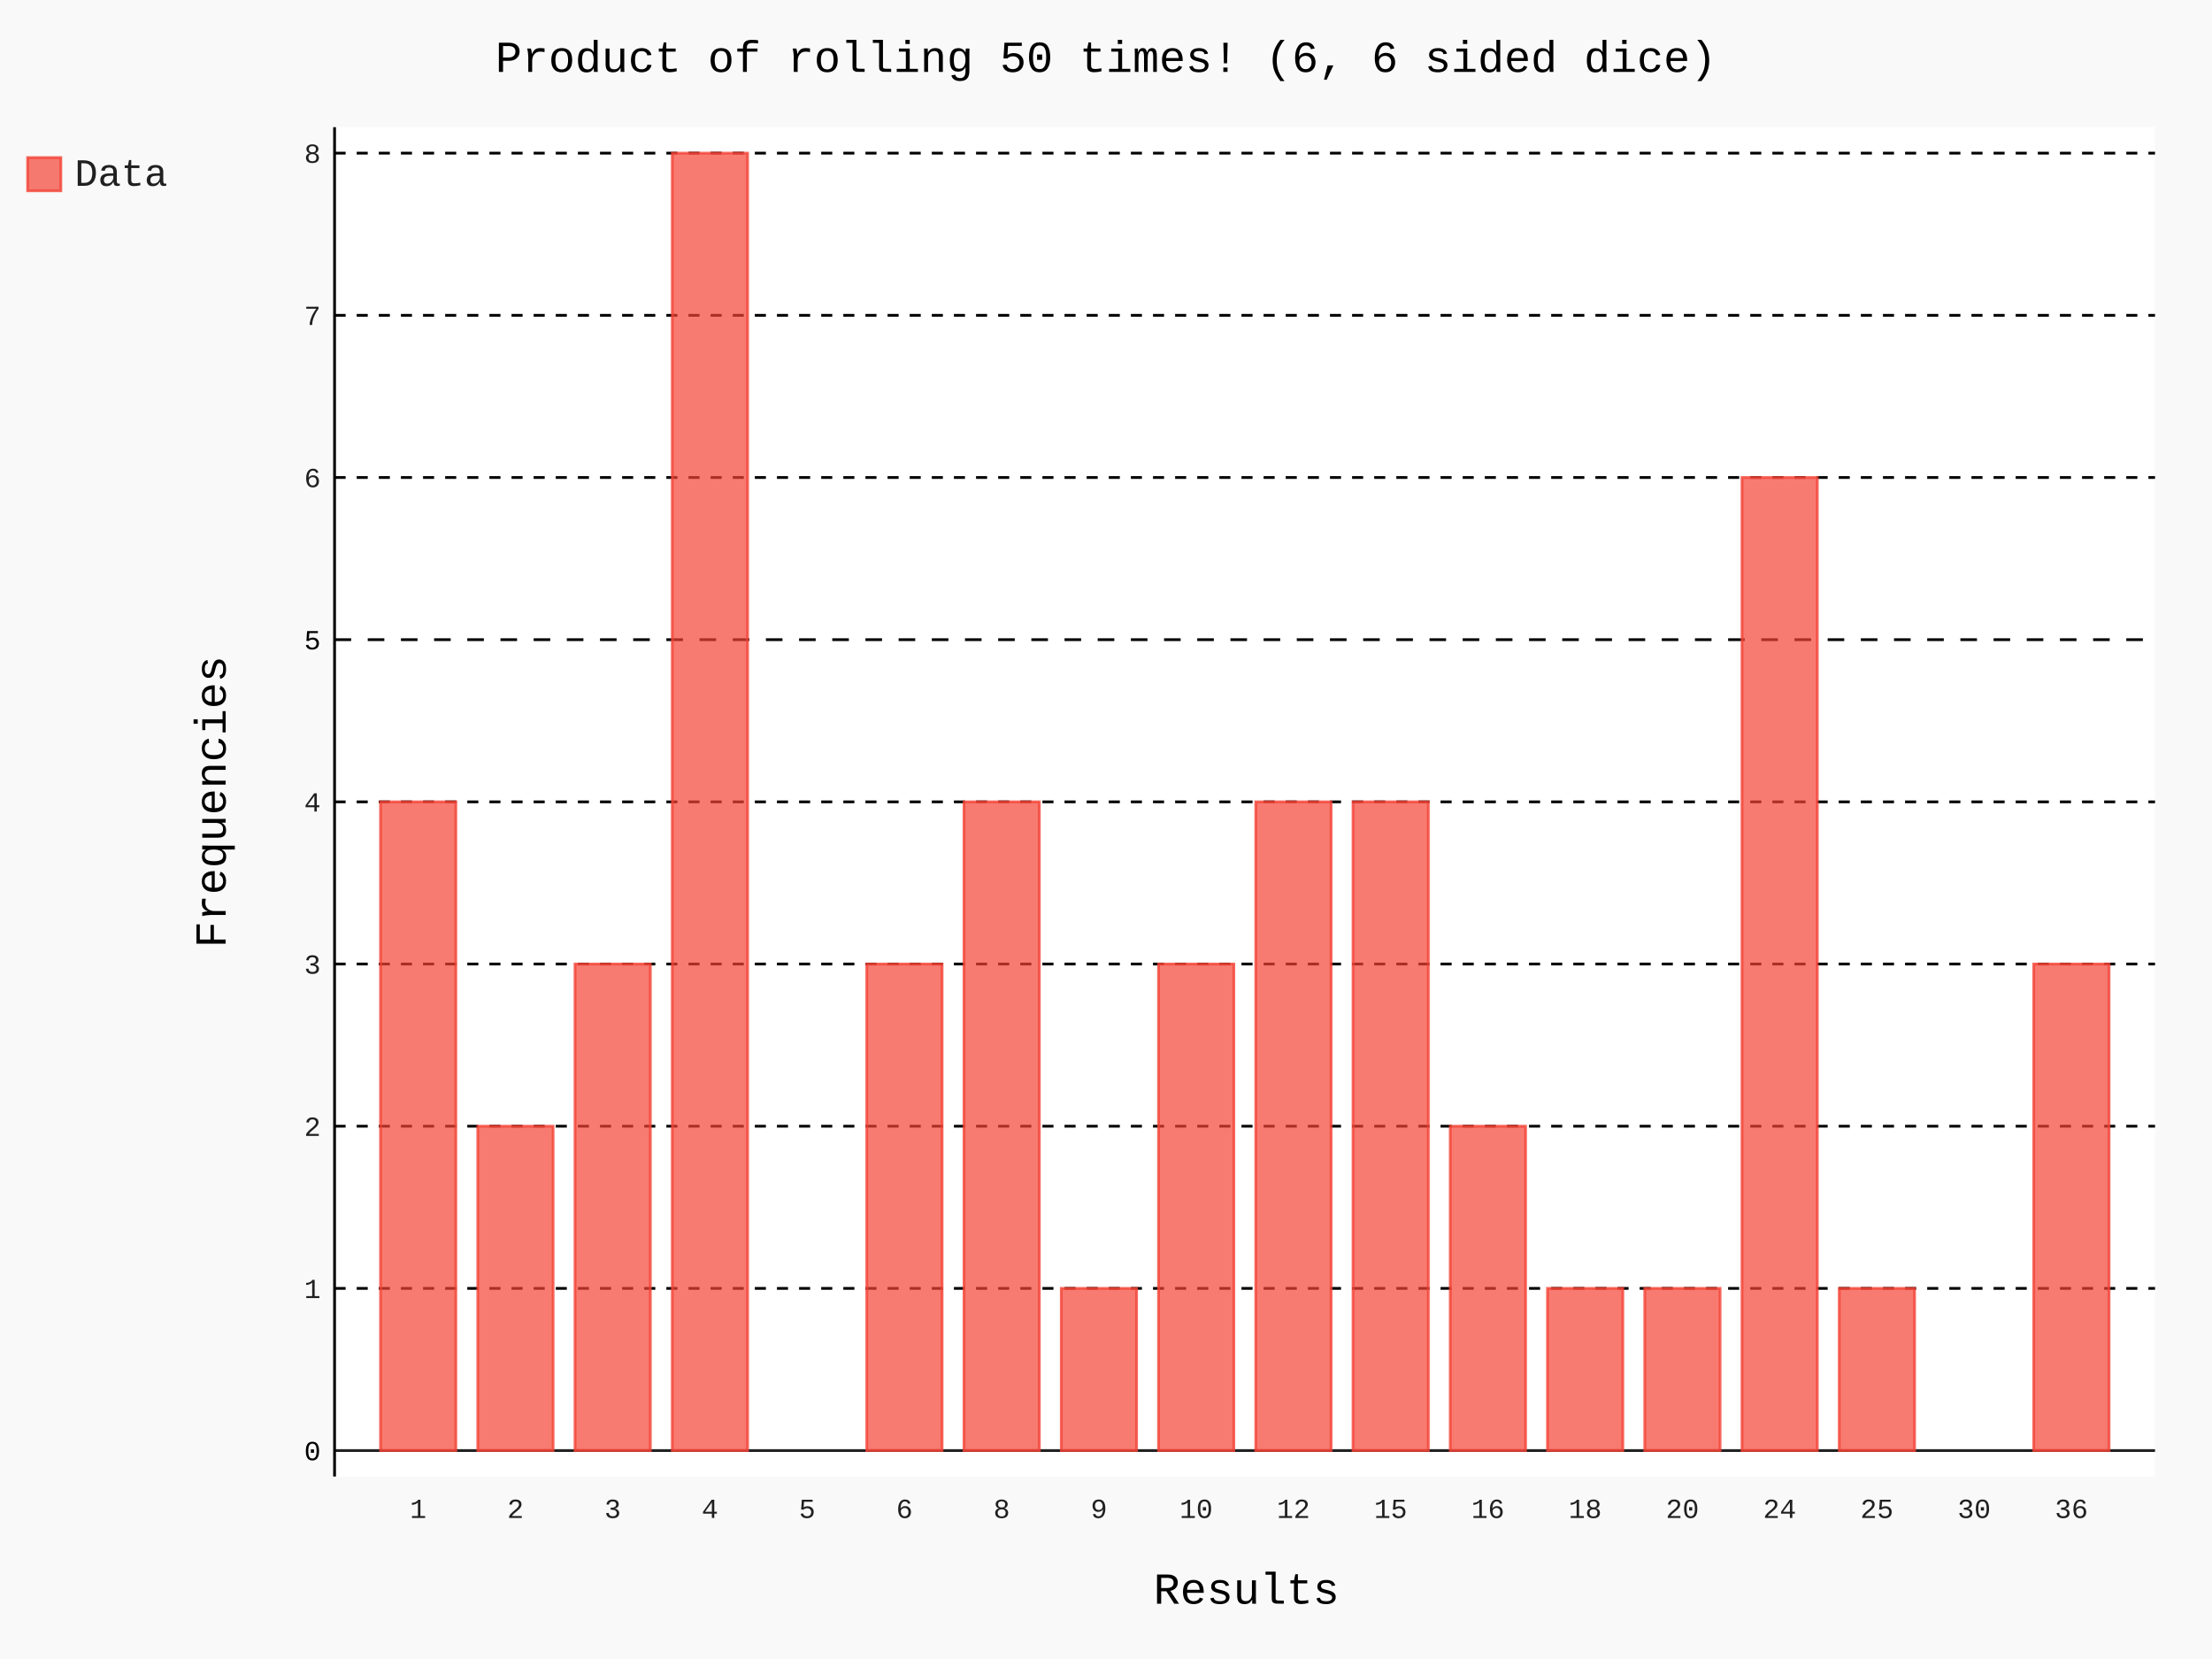
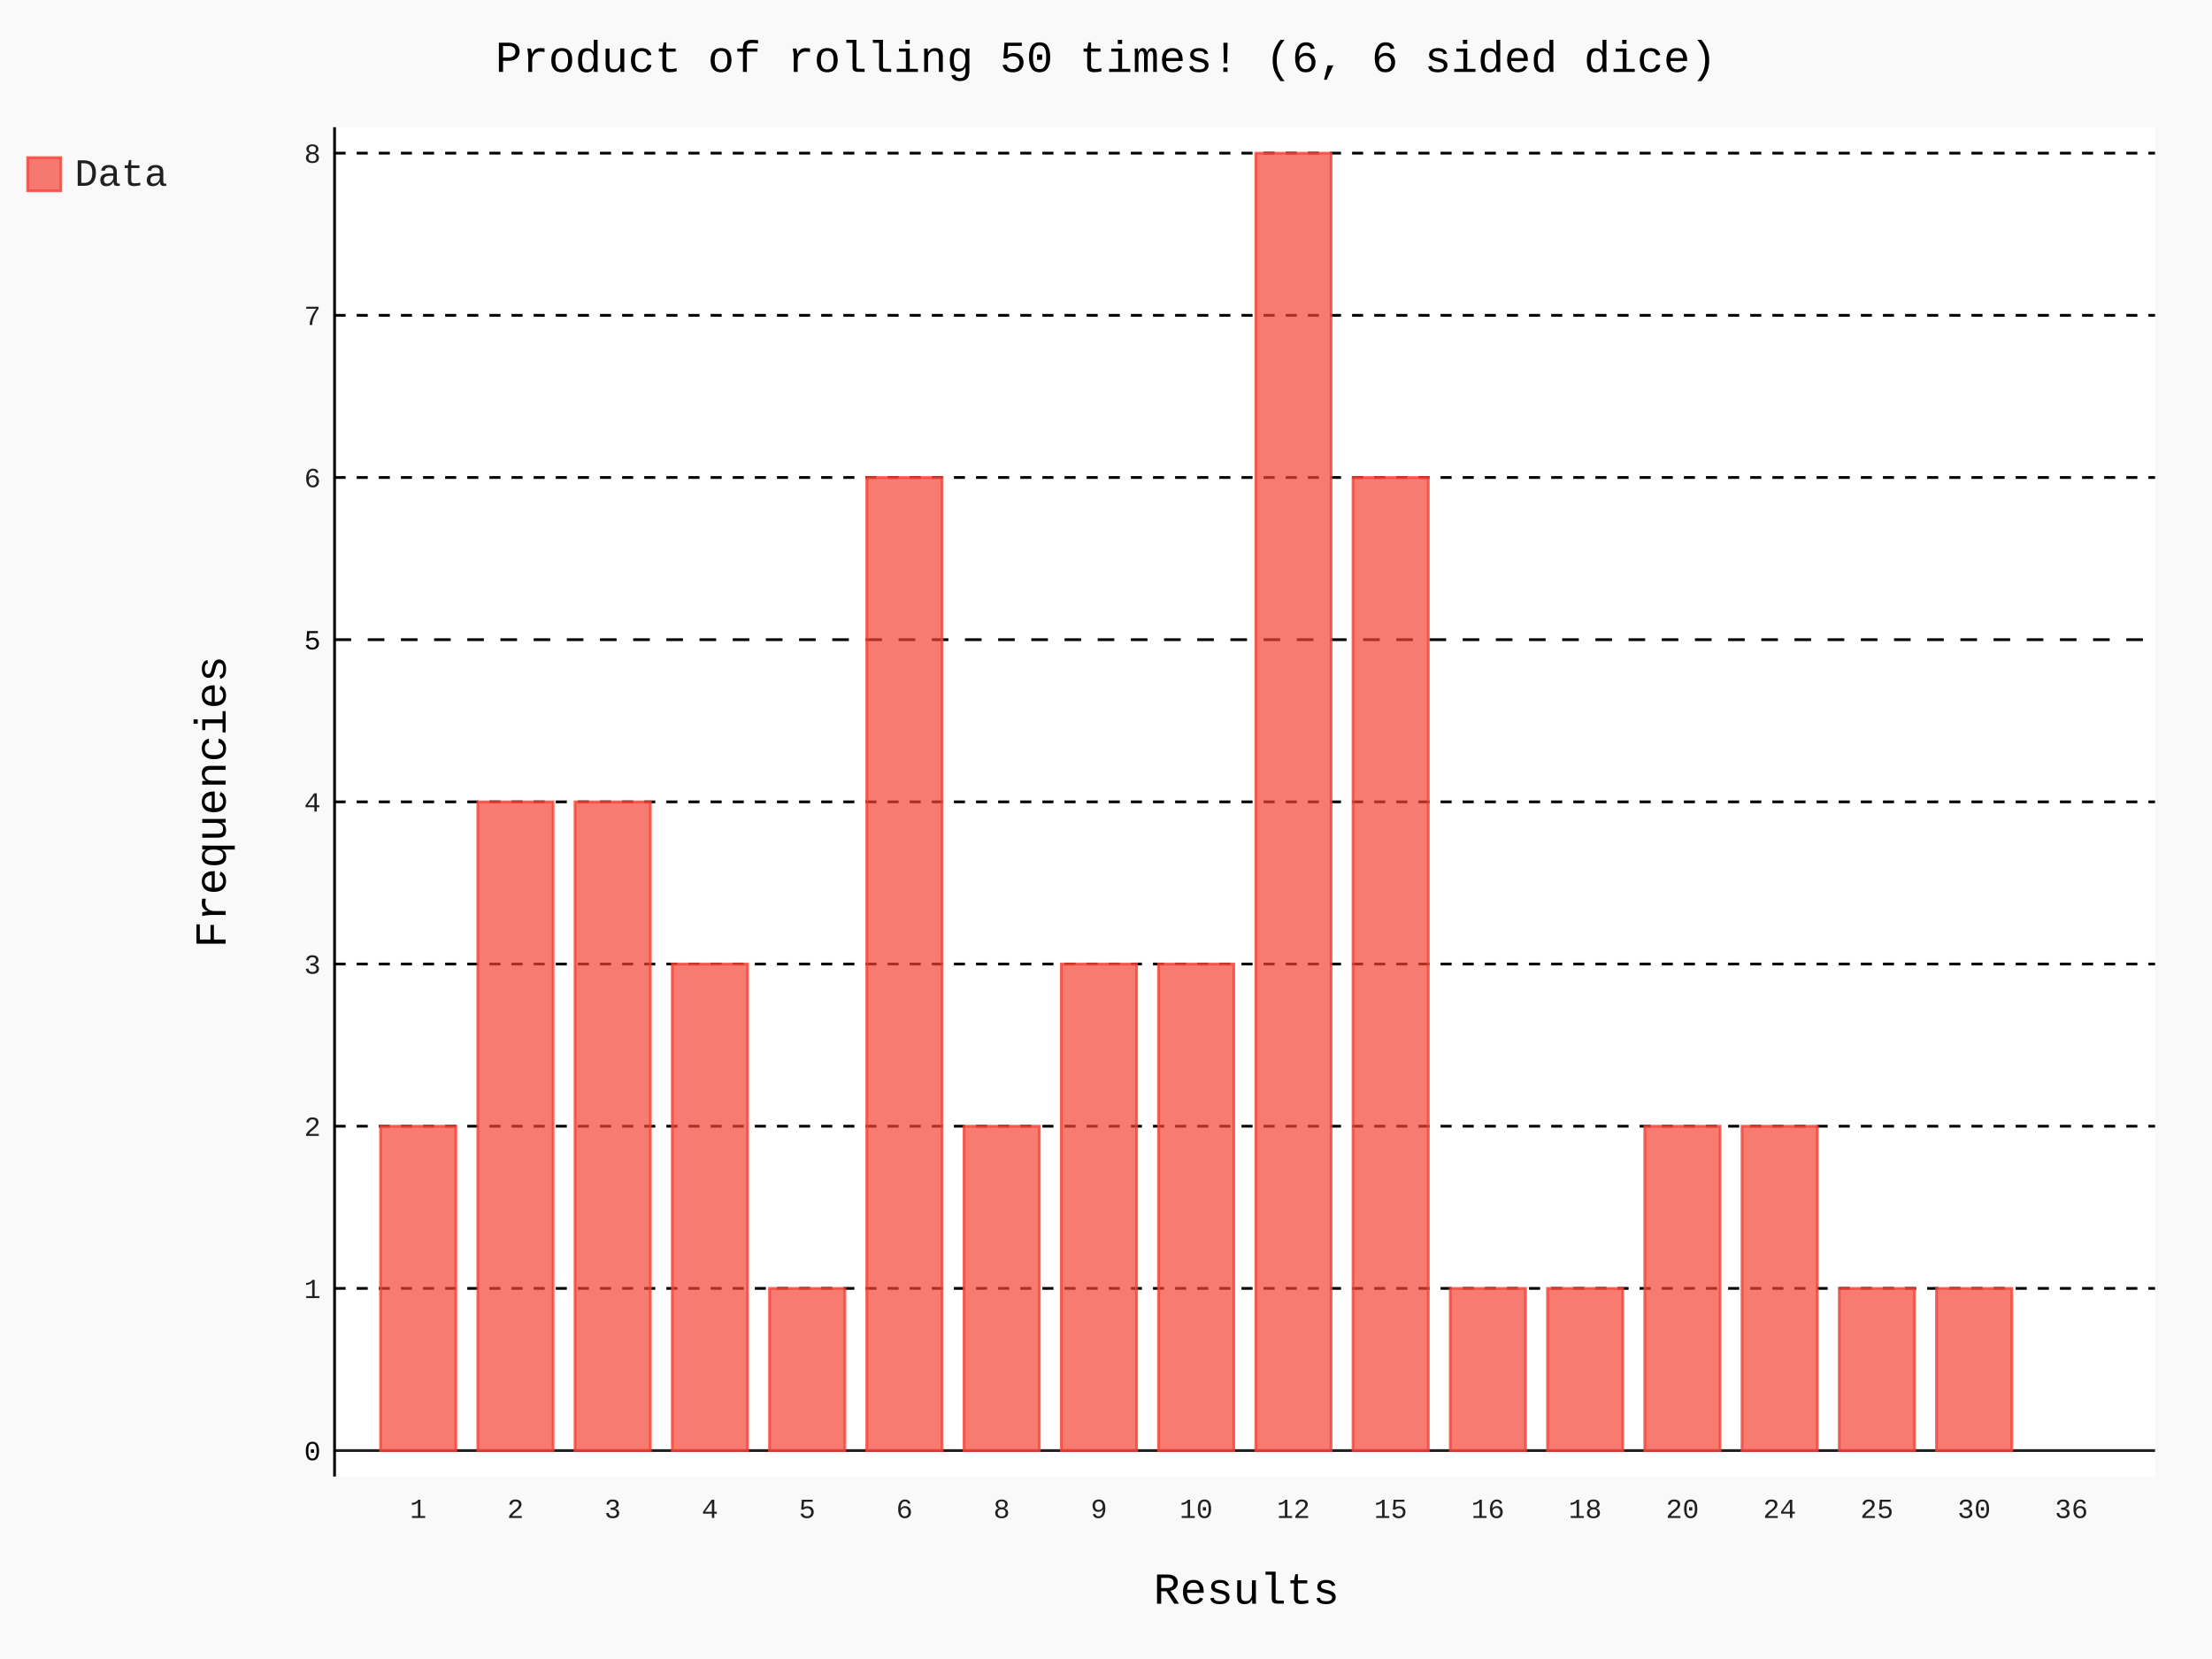
- <svg xmlns="http://www.w3.org/2000/svg" id="chart-f039e596-e2f2-4bf1-b10e-afe1f1441927" class="pygal-chart" viewBox="0 0 800 600">
+ <svg xmlns="http://www.w3.org/2000/svg" id="chart-a4ae6a2f-40cc-4677-aef8-44298de2b3cc" class="pygal-chart" viewBox="0 0 800 600">
  <defs>
-     <style type="text/css">#chart-f039e596-e2f2-4bf1-b10e-afe1f1441927{-webkit-user-select:none;-webkit-font-smoothing:antialiased;font-family:Consolas,"Liberation Mono",Menlo,Courier,monospace}#chart-f039e596-e2f2-4bf1-b10e-afe1f1441927 .title{font-family:Consolas,"Liberation Mono",Menlo,Courier,monospace;font-size:16px}#chart-f039e596-e2f2-4bf1-b10e-afe1f1441927 .legends .legend text{font-family:Consolas,"Liberation Mono",Menlo,Courier,monospace;font-size:14px}#chart-f039e596-e2f2-4bf1-b10e-afe1f1441927 .axis text{font-family:Consolas,"Liberation Mono",Menlo,Courier,monospace;font-size:10px}#chart-f039e596-e2f2-4bf1-b10e-afe1f1441927 .axis text.major{font-family:Consolas,"Liberation Mono",Menlo,Courier,monospace;font-size:10px}#chart-f039e596-e2f2-4bf1-b10e-afe1f1441927 .text-overlay text.value{font-family:Consolas,"Liberation Mono",Menlo,Courier,monospace;font-size:16px}#chart-f039e596-e2f2-4bf1-b10e-afe1f1441927 .text-overlay text.label{font-family:Consolas,"Liberation Mono",Menlo,Courier,monospace;font-size:10px}#chart-f039e596-e2f2-4bf1-b10e-afe1f1441927 .tooltip{font-family:Consolas,"Liberation Mono",Menlo,Courier,monospace;font-size:14px}#chart-f039e596-e2f2-4bf1-b10e-afe1f1441927 text.no_data{font-family:Consolas,"Liberation Mono",Menlo,Courier,monospace;font-size:64px}
- #chart-f039e596-e2f2-4bf1-b10e-afe1f1441927{background-color:rgba(249,249,249,1)}#chart-f039e596-e2f2-4bf1-b10e-afe1f1441927 path,#chart-f039e596-e2f2-4bf1-b10e-afe1f1441927 line,#chart-f039e596-e2f2-4bf1-b10e-afe1f1441927 rect,#chart-f039e596-e2f2-4bf1-b10e-afe1f1441927 circle{-webkit-transition:150ms;-moz-transition:150ms;transition:150ms}#chart-f039e596-e2f2-4bf1-b10e-afe1f1441927 .graph &gt; .background{fill:rgba(249,249,249,1)}#chart-f039e596-e2f2-4bf1-b10e-afe1f1441927 .plot &gt; .background{fill:rgba(255,255,255,1)}#chart-f039e596-e2f2-4bf1-b10e-afe1f1441927 .graph{fill:rgba(0,0,0,.87)}#chart-f039e596-e2f2-4bf1-b10e-afe1f1441927 text.no_data{fill:rgba(0,0,0,1)}#chart-f039e596-e2f2-4bf1-b10e-afe1f1441927 .title{fill:rgba(0,0,0,1)}#chart-f039e596-e2f2-4bf1-b10e-afe1f1441927 .legends .legend text{fill:rgba(0,0,0,.87)}#chart-f039e596-e2f2-4bf1-b10e-afe1f1441927 .legends .legend:hover text{fill:rgba(0,0,0,1)}#chart-f039e596-e2f2-4bf1-b10e-afe1f1441927 .axis .line{stroke:rgba(0,0,0,1)}#chart-f039e596-e2f2-4bf1-b10e-afe1f1441927 .axis .guide.line{stroke:rgba(0,0,0,.54)}#chart-f039e596-e2f2-4bf1-b10e-afe1f1441927 .axis .major.line{stroke:rgba(0,0,0,.87)}#chart-f039e596-e2f2-4bf1-b10e-afe1f1441927 .axis text.major{fill:rgba(0,0,0,1)}#chart-f039e596-e2f2-4bf1-b10e-afe1f1441927 .axis.y .guides:hover .guide.line,#chart-f039e596-e2f2-4bf1-b10e-afe1f1441927 .line-graph .axis.x .guides:hover .guide.line,#chart-f039e596-e2f2-4bf1-b10e-afe1f1441927 .stackedline-graph .axis.x .guides:hover .guide.line,#chart-f039e596-e2f2-4bf1-b10e-afe1f1441927 .xy-graph .axis.x .guides:hover .guide.line{stroke:rgba(0,0,0,1)}#chart-f039e596-e2f2-4bf1-b10e-afe1f1441927 .axis .guides:hover text{fill:rgba(0,0,0,1)}#chart-f039e596-e2f2-4bf1-b10e-afe1f1441927 .reactive{fill-opacity:.7;stroke-opacity:.8;stroke-width:1}#chart-f039e596-e2f2-4bf1-b10e-afe1f1441927 .ci{stroke:rgba(0,0,0,.87)}#chart-f039e596-e2f2-4bf1-b10e-afe1f1441927 .reactive.active,#chart-f039e596-e2f2-4bf1-b10e-afe1f1441927 .active .reactive{fill-opacity:.8;stroke-opacity:.9;stroke-width:4}#chart-f039e596-e2f2-4bf1-b10e-afe1f1441927 .ci .reactive.active{stroke-width:1.5}#chart-f039e596-e2f2-4bf1-b10e-afe1f1441927 .series text{fill:rgba(0,0,0,1)}#chart-f039e596-e2f2-4bf1-b10e-afe1f1441927 .tooltip rect{fill:rgba(255,255,255,1);stroke:rgba(0,0,0,1);-webkit-transition:opacity 150ms;-moz-transition:opacity 150ms;transition:opacity 150ms}#chart-f039e596-e2f2-4bf1-b10e-afe1f1441927 .tooltip .label{fill:rgba(0,0,0,.87)}#chart-f039e596-e2f2-4bf1-b10e-afe1f1441927 .tooltip .label{fill:rgba(0,0,0,.87)}#chart-f039e596-e2f2-4bf1-b10e-afe1f1441927 .tooltip .legend{font-size:.8em;fill:rgba(0,0,0,.54)}#chart-f039e596-e2f2-4bf1-b10e-afe1f1441927 .tooltip .x_label{font-size:.6em;fill:rgba(0,0,0,1)}#chart-f039e596-e2f2-4bf1-b10e-afe1f1441927 .tooltip .xlink{font-size:.5em;text-decoration:underline}#chart-f039e596-e2f2-4bf1-b10e-afe1f1441927 .tooltip .value{font-size:1.5em}#chart-f039e596-e2f2-4bf1-b10e-afe1f1441927 .bound{font-size:.5em}#chart-f039e596-e2f2-4bf1-b10e-afe1f1441927 .max-value{font-size:.75em;fill:rgba(0,0,0,.54)}#chart-f039e596-e2f2-4bf1-b10e-afe1f1441927 .map-element{fill:rgba(255,255,255,1);stroke:rgba(0,0,0,.54) !important}#chart-f039e596-e2f2-4bf1-b10e-afe1f1441927 .map-element .reactive{fill-opacity:inherit;stroke-opacity:inherit}#chart-f039e596-e2f2-4bf1-b10e-afe1f1441927 .color-0,#chart-f039e596-e2f2-4bf1-b10e-afe1f1441927 .color-0 a:visited{stroke:#F44336;fill:#F44336}#chart-f039e596-e2f2-4bf1-b10e-afe1f1441927 .text-overlay .color-0 text{fill:black}
- #chart-f039e596-e2f2-4bf1-b10e-afe1f1441927 text.no_data{text-anchor:middle}#chart-f039e596-e2f2-4bf1-b10e-afe1f1441927 .guide.line{fill:none}#chart-f039e596-e2f2-4bf1-b10e-afe1f1441927 .centered{text-anchor:middle}#chart-f039e596-e2f2-4bf1-b10e-afe1f1441927 .title{text-anchor:middle}#chart-f039e596-e2f2-4bf1-b10e-afe1f1441927 .legends .legend text{fill-opacity:1}#chart-f039e596-e2f2-4bf1-b10e-afe1f1441927 .axis.x text{text-anchor:middle}#chart-f039e596-e2f2-4bf1-b10e-afe1f1441927 .axis.x:not(.web) text[transform]{text-anchor:start}#chart-f039e596-e2f2-4bf1-b10e-afe1f1441927 .axis.x:not(.web) text[transform].backwards{text-anchor:end}#chart-f039e596-e2f2-4bf1-b10e-afe1f1441927 .axis.y text{text-anchor:end}#chart-f039e596-e2f2-4bf1-b10e-afe1f1441927 .axis.y text[transform].backwards{text-anchor:start}#chart-f039e596-e2f2-4bf1-b10e-afe1f1441927 .axis.y2 text{text-anchor:start}#chart-f039e596-e2f2-4bf1-b10e-afe1f1441927 .axis.y2 text[transform].backwards{text-anchor:end}#chart-f039e596-e2f2-4bf1-b10e-afe1f1441927 .axis .guide.line{stroke-dasharray:4,4;stroke:black}#chart-f039e596-e2f2-4bf1-b10e-afe1f1441927 .axis .major.guide.line{stroke-dasharray:6,6;stroke:black}#chart-f039e596-e2f2-4bf1-b10e-afe1f1441927 .horizontal .axis.y .guide.line,#chart-f039e596-e2f2-4bf1-b10e-afe1f1441927 .horizontal .axis.y2 .guide.line,#chart-f039e596-e2f2-4bf1-b10e-afe1f1441927 .vertical .axis.x .guide.line{opacity:0}#chart-f039e596-e2f2-4bf1-b10e-afe1f1441927 .horizontal .axis.always_show .guide.line,#chart-f039e596-e2f2-4bf1-b10e-afe1f1441927 .vertical .axis.always_show .guide.line{opacity:1 !important}#chart-f039e596-e2f2-4bf1-b10e-afe1f1441927 .axis.y .guides:hover .guide.line,#chart-f039e596-e2f2-4bf1-b10e-afe1f1441927 .axis.y2 .guides:hover .guide.line,#chart-f039e596-e2f2-4bf1-b10e-afe1f1441927 .axis.x .guides:hover .guide.line{opacity:1}#chart-f039e596-e2f2-4bf1-b10e-afe1f1441927 .axis .guides:hover text{opacity:1}#chart-f039e596-e2f2-4bf1-b10e-afe1f1441927 .nofill{fill:none}#chart-f039e596-e2f2-4bf1-b10e-afe1f1441927 .subtle-fill{fill-opacity:.2}#chart-f039e596-e2f2-4bf1-b10e-afe1f1441927 .dot{stroke-width:1px;fill-opacity:1;stroke-opacity:1}#chart-f039e596-e2f2-4bf1-b10e-afe1f1441927 .dot.active{stroke-width:5px}#chart-f039e596-e2f2-4bf1-b10e-afe1f1441927 .dot.negative{fill:transparent}#chart-f039e596-e2f2-4bf1-b10e-afe1f1441927 text,#chart-f039e596-e2f2-4bf1-b10e-afe1f1441927 tspan{stroke:none !important}#chart-f039e596-e2f2-4bf1-b10e-afe1f1441927 .series text.active{opacity:1}#chart-f039e596-e2f2-4bf1-b10e-afe1f1441927 .tooltip rect{fill-opacity:.95;stroke-width:.5}#chart-f039e596-e2f2-4bf1-b10e-afe1f1441927 .tooltip text{fill-opacity:1}#chart-f039e596-e2f2-4bf1-b10e-afe1f1441927 .showable{visibility:hidden}#chart-f039e596-e2f2-4bf1-b10e-afe1f1441927 .showable.shown{visibility:visible}#chart-f039e596-e2f2-4bf1-b10e-afe1f1441927 .gauge-background{fill:rgba(229,229,229,1);stroke:none}#chart-f039e596-e2f2-4bf1-b10e-afe1f1441927 .bg-lines{stroke:rgba(249,249,249,1);stroke-width:2px}</style>
+     <style type="text/css">#chart-a4ae6a2f-40cc-4677-aef8-44298de2b3cc{-webkit-user-select:none;-webkit-font-smoothing:antialiased;font-family:Consolas,"Liberation Mono",Menlo,Courier,monospace}#chart-a4ae6a2f-40cc-4677-aef8-44298de2b3cc .title{font-family:Consolas,"Liberation Mono",Menlo,Courier,monospace;font-size:16px}#chart-a4ae6a2f-40cc-4677-aef8-44298de2b3cc .legends .legend text{font-family:Consolas,"Liberation Mono",Menlo,Courier,monospace;font-size:14px}#chart-a4ae6a2f-40cc-4677-aef8-44298de2b3cc .axis text{font-family:Consolas,"Liberation Mono",Menlo,Courier,monospace;font-size:10px}#chart-a4ae6a2f-40cc-4677-aef8-44298de2b3cc .axis text.major{font-family:Consolas,"Liberation Mono",Menlo,Courier,monospace;font-size:10px}#chart-a4ae6a2f-40cc-4677-aef8-44298de2b3cc .text-overlay text.value{font-family:Consolas,"Liberation Mono",Menlo,Courier,monospace;font-size:16px}#chart-a4ae6a2f-40cc-4677-aef8-44298de2b3cc .text-overlay text.label{font-family:Consolas,"Liberation Mono",Menlo,Courier,monospace;font-size:10px}#chart-a4ae6a2f-40cc-4677-aef8-44298de2b3cc .tooltip{font-family:Consolas,"Liberation Mono",Menlo,Courier,monospace;font-size:14px}#chart-a4ae6a2f-40cc-4677-aef8-44298de2b3cc text.no_data{font-family:Consolas,"Liberation Mono",Menlo,Courier,monospace;font-size:64px}
+ #chart-a4ae6a2f-40cc-4677-aef8-44298de2b3cc{background-color:rgba(249,249,249,1)}#chart-a4ae6a2f-40cc-4677-aef8-44298de2b3cc path,#chart-a4ae6a2f-40cc-4677-aef8-44298de2b3cc line,#chart-a4ae6a2f-40cc-4677-aef8-44298de2b3cc rect,#chart-a4ae6a2f-40cc-4677-aef8-44298de2b3cc circle{-webkit-transition:150ms;-moz-transition:150ms;transition:150ms}#chart-a4ae6a2f-40cc-4677-aef8-44298de2b3cc .graph &gt; .background{fill:rgba(249,249,249,1)}#chart-a4ae6a2f-40cc-4677-aef8-44298de2b3cc .plot &gt; .background{fill:rgba(255,255,255,1)}#chart-a4ae6a2f-40cc-4677-aef8-44298de2b3cc .graph{fill:rgba(0,0,0,.87)}#chart-a4ae6a2f-40cc-4677-aef8-44298de2b3cc text.no_data{fill:rgba(0,0,0,1)}#chart-a4ae6a2f-40cc-4677-aef8-44298de2b3cc .title{fill:rgba(0,0,0,1)}#chart-a4ae6a2f-40cc-4677-aef8-44298de2b3cc .legends .legend text{fill:rgba(0,0,0,.87)}#chart-a4ae6a2f-40cc-4677-aef8-44298de2b3cc .legends .legend:hover text{fill:rgba(0,0,0,1)}#chart-a4ae6a2f-40cc-4677-aef8-44298de2b3cc .axis .line{stroke:rgba(0,0,0,1)}#chart-a4ae6a2f-40cc-4677-aef8-44298de2b3cc .axis .guide.line{stroke:rgba(0,0,0,.54)}#chart-a4ae6a2f-40cc-4677-aef8-44298de2b3cc .axis .major.line{stroke:rgba(0,0,0,.87)}#chart-a4ae6a2f-40cc-4677-aef8-44298de2b3cc .axis text.major{fill:rgba(0,0,0,1)}#chart-a4ae6a2f-40cc-4677-aef8-44298de2b3cc .axis.y .guides:hover .guide.line,#chart-a4ae6a2f-40cc-4677-aef8-44298de2b3cc .line-graph .axis.x .guides:hover .guide.line,#chart-a4ae6a2f-40cc-4677-aef8-44298de2b3cc .stackedline-graph .axis.x .guides:hover .guide.line,#chart-a4ae6a2f-40cc-4677-aef8-44298de2b3cc .xy-graph .axis.x .guides:hover .guide.line{stroke:rgba(0,0,0,1)}#chart-a4ae6a2f-40cc-4677-aef8-44298de2b3cc .axis .guides:hover text{fill:rgba(0,0,0,1)}#chart-a4ae6a2f-40cc-4677-aef8-44298de2b3cc .reactive{fill-opacity:.7;stroke-opacity:.8;stroke-width:1}#chart-a4ae6a2f-40cc-4677-aef8-44298de2b3cc .ci{stroke:rgba(0,0,0,.87)}#chart-a4ae6a2f-40cc-4677-aef8-44298de2b3cc .reactive.active,#chart-a4ae6a2f-40cc-4677-aef8-44298de2b3cc .active .reactive{fill-opacity:.8;stroke-opacity:.9;stroke-width:4}#chart-a4ae6a2f-40cc-4677-aef8-44298de2b3cc .ci .reactive.active{stroke-width:1.5}#chart-a4ae6a2f-40cc-4677-aef8-44298de2b3cc .series text{fill:rgba(0,0,0,1)}#chart-a4ae6a2f-40cc-4677-aef8-44298de2b3cc .tooltip rect{fill:rgba(255,255,255,1);stroke:rgba(0,0,0,1);-webkit-transition:opacity 150ms;-moz-transition:opacity 150ms;transition:opacity 150ms}#chart-a4ae6a2f-40cc-4677-aef8-44298de2b3cc .tooltip .label{fill:rgba(0,0,0,.87)}#chart-a4ae6a2f-40cc-4677-aef8-44298de2b3cc .tooltip .label{fill:rgba(0,0,0,.87)}#chart-a4ae6a2f-40cc-4677-aef8-44298de2b3cc .tooltip .legend{font-size:.8em;fill:rgba(0,0,0,.54)}#chart-a4ae6a2f-40cc-4677-aef8-44298de2b3cc .tooltip .x_label{font-size:.6em;fill:rgba(0,0,0,1)}#chart-a4ae6a2f-40cc-4677-aef8-44298de2b3cc .tooltip .xlink{font-size:.5em;text-decoration:underline}#chart-a4ae6a2f-40cc-4677-aef8-44298de2b3cc .tooltip .value{font-size:1.5em}#chart-a4ae6a2f-40cc-4677-aef8-44298de2b3cc .bound{font-size:.5em}#chart-a4ae6a2f-40cc-4677-aef8-44298de2b3cc .max-value{font-size:.75em;fill:rgba(0,0,0,.54)}#chart-a4ae6a2f-40cc-4677-aef8-44298de2b3cc .map-element{fill:rgba(255,255,255,1);stroke:rgba(0,0,0,.54) !important}#chart-a4ae6a2f-40cc-4677-aef8-44298de2b3cc .map-element .reactive{fill-opacity:inherit;stroke-opacity:inherit}#chart-a4ae6a2f-40cc-4677-aef8-44298de2b3cc .color-0,#chart-a4ae6a2f-40cc-4677-aef8-44298de2b3cc .color-0 a:visited{stroke:#F44336;fill:#F44336}#chart-a4ae6a2f-40cc-4677-aef8-44298de2b3cc .text-overlay .color-0 text{fill:black}
+ #chart-a4ae6a2f-40cc-4677-aef8-44298de2b3cc text.no_data{text-anchor:middle}#chart-a4ae6a2f-40cc-4677-aef8-44298de2b3cc .guide.line{fill:none}#chart-a4ae6a2f-40cc-4677-aef8-44298de2b3cc .centered{text-anchor:middle}#chart-a4ae6a2f-40cc-4677-aef8-44298de2b3cc .title{text-anchor:middle}#chart-a4ae6a2f-40cc-4677-aef8-44298de2b3cc .legends .legend text{fill-opacity:1}#chart-a4ae6a2f-40cc-4677-aef8-44298de2b3cc .axis.x text{text-anchor:middle}#chart-a4ae6a2f-40cc-4677-aef8-44298de2b3cc .axis.x:not(.web) text[transform]{text-anchor:start}#chart-a4ae6a2f-40cc-4677-aef8-44298de2b3cc .axis.x:not(.web) text[transform].backwards{text-anchor:end}#chart-a4ae6a2f-40cc-4677-aef8-44298de2b3cc .axis.y text{text-anchor:end}#chart-a4ae6a2f-40cc-4677-aef8-44298de2b3cc .axis.y text[transform].backwards{text-anchor:start}#chart-a4ae6a2f-40cc-4677-aef8-44298de2b3cc .axis.y2 text{text-anchor:start}#chart-a4ae6a2f-40cc-4677-aef8-44298de2b3cc .axis.y2 text[transform].backwards{text-anchor:end}#chart-a4ae6a2f-40cc-4677-aef8-44298de2b3cc .axis .guide.line{stroke-dasharray:4,4;stroke:black}#chart-a4ae6a2f-40cc-4677-aef8-44298de2b3cc .axis .major.guide.line{stroke-dasharray:6,6;stroke:black}#chart-a4ae6a2f-40cc-4677-aef8-44298de2b3cc .horizontal .axis.y .guide.line,#chart-a4ae6a2f-40cc-4677-aef8-44298de2b3cc .horizontal .axis.y2 .guide.line,#chart-a4ae6a2f-40cc-4677-aef8-44298de2b3cc .vertical .axis.x .guide.line{opacity:0}#chart-a4ae6a2f-40cc-4677-aef8-44298de2b3cc .horizontal .axis.always_show .guide.line,#chart-a4ae6a2f-40cc-4677-aef8-44298de2b3cc .vertical .axis.always_show .guide.line{opacity:1 !important}#chart-a4ae6a2f-40cc-4677-aef8-44298de2b3cc .axis.y .guides:hover .guide.line,#chart-a4ae6a2f-40cc-4677-aef8-44298de2b3cc .axis.y2 .guides:hover .guide.line,#chart-a4ae6a2f-40cc-4677-aef8-44298de2b3cc .axis.x .guides:hover .guide.line{opacity:1}#chart-a4ae6a2f-40cc-4677-aef8-44298de2b3cc .axis .guides:hover text{opacity:1}#chart-a4ae6a2f-40cc-4677-aef8-44298de2b3cc .nofill{fill:none}#chart-a4ae6a2f-40cc-4677-aef8-44298de2b3cc .subtle-fill{fill-opacity:.2}#chart-a4ae6a2f-40cc-4677-aef8-44298de2b3cc .dot{stroke-width:1px;fill-opacity:1;stroke-opacity:1}#chart-a4ae6a2f-40cc-4677-aef8-44298de2b3cc .dot.active{stroke-width:5px}#chart-a4ae6a2f-40cc-4677-aef8-44298de2b3cc .dot.negative{fill:transparent}#chart-a4ae6a2f-40cc-4677-aef8-44298de2b3cc text,#chart-a4ae6a2f-40cc-4677-aef8-44298de2b3cc tspan{stroke:none !important}#chart-a4ae6a2f-40cc-4677-aef8-44298de2b3cc .series text.active{opacity:1}#chart-a4ae6a2f-40cc-4677-aef8-44298de2b3cc .tooltip rect{fill-opacity:.95;stroke-width:.5}#chart-a4ae6a2f-40cc-4677-aef8-44298de2b3cc .tooltip text{fill-opacity:1}#chart-a4ae6a2f-40cc-4677-aef8-44298de2b3cc .showable{visibility:hidden}#chart-a4ae6a2f-40cc-4677-aef8-44298de2b3cc .showable.shown{visibility:visible}#chart-a4ae6a2f-40cc-4677-aef8-44298de2b3cc .gauge-background{fill:rgba(229,229,229,1);stroke:none}#chart-a4ae6a2f-40cc-4677-aef8-44298de2b3cc .bg-lines{stroke:rgba(249,249,249,1);stroke-width:2px}</style>
  </defs>
  <g class="graph bar-graph vertical">
    <rect x="0" y="0" width="800" height="600" class="background" />
    <g transform="translate(121, 46)" class="plot">
      <rect x="0" y="0" width="658.4" height="488" class="background" />
      <g class="axis y always_show">
        <g class="guides">
          <path d="M0 478.615 h658.4" class="axis major line" />
          <text x="-5" y="482.115" class="major">0</text>
        </g>
        <g class="guides">
          <path d="M0 419.962 h658.4" class="guide line" />
          <text x="-5" y="423.462" class="">1</text>
        </g>
        <g class="guides">
          <path d="M0 361.308 h658.4" class="guide line" />
          <text x="-5" y="364.808" class="">2</text>
        </g>
        <g class="guides">
          <path d="M0 302.654 h658.4" class="guide line" />
          <text x="-5" y="306.154" class="">3</text>
        </g>
        <g class="guides">
          <path d="M0 244 h658.4" class="guide line" />
          <text x="-5" y="247.5" class="">4</text>
        </g>
        <g class="guides">
          <path d="M0 185.346 h658.4" class="major guide line" />
          <text x="-5" y="188.846" class="major">5</text>
        </g>
        <g class="guides">
          <path d="M0 126.692 h658.4" class="guide line" />
          <text x="-5" y="130.192" class="">6</text>
        </g>
        <g class="guides">
          <path d="M0 68.038 h658.4" class="guide line" />
          <text x="-5" y="71.538" class="">7</text>
        </g>
        <g class="guides">
          <path d="M0 9.385 h658.4" class="guide line" />
          <text x="-5" y="12.885" class="">8</text>
        </g>
      </g>
      <g class="axis x">
        <path d="M0 0 v488" class="line" />
        <g class="guides">
          <path d="M30.247 0 v488" class="guide line" />
          <text x="30.247" y="503.0" class="">1</text>
        </g>
        <g class="guides">
          <path d="M65.418 0 v488" class="guide line" />
          <text x="65.418" y="503.0" class="">2</text>
        </g>
        <g class="guides">
          <path d="M100.589 0 v488" class="guide line" />
          <text x="100.589" y="503.0" class="">3</text>
        </g>
        <g class="guides">
          <path d="M135.76 0 v488" class="guide line" />
          <text x="135.76" y="503.0" class="">4</text>
        </g>
        <g class="guides">
          <path d="M170.931 0 v488" class="guide line" />
          <text x="170.931" y="503.0" class="">5</text>
        </g>
        <g class="guides">
          <path d="M206.102 0 v488" class="guide line" />
          <text x="206.102" y="503.0" class="">6</text>
        </g>
        <g class="guides">
          <path d="M241.273 0 v488" class="guide line" />
          <text x="241.273" y="503.0" class="">8</text>
        </g>
        <g class="guides">
          <path d="M276.444 0 v488" class="guide line" />
          <text x="276.444" y="503.0" class="">9</text>
        </g>
        <g class="guides">
          <path d="M311.615 0 v488" class="guide line" />
          <text x="311.615" y="503.0" class="">10</text>
        </g>
        <g class="guides">
          <path d="M346.785 0 v488" class="guide line" />
          <text x="346.785" y="503.0" class="">12</text>
        </g>
        <g class="guides">
          <path d="M381.956 0 v488" class="guide line" />
          <text x="381.956" y="503.0" class="">15</text>
        </g>
        <g class="guides">
          <path d="M417.127 0 v488" class="guide line" />
          <text x="417.127" y="503.0" class="">16</text>
        </g>
        <g class="guides">
          <path d="M452.298 0 v488" class="guide line" />
          <text x="452.298" y="503.0" class="">18</text>
        </g>
        <g class="guides">
          <path d="M487.469 0 v488" class="guide line" />
          <text x="487.469" y="503.0" class="">20</text>
        </g>
        <g class="guides">
          <path d="M522.64 0 v488" class="guide line" />
          <text x="522.64" y="503.0" class="">24</text>
        </g>
        <g class="guides">
          <path d="M557.811 0 v488" class="guide line" />
          <text x="557.811" y="503.0" class="">25</text>
        </g>
        <g class="guides">
          <path d="M592.982 0 v488" class="guide line" />
          <text x="592.982" y="503.0" class="">30</text>
        </g>
        <g class="guides">
          <path d="M628.153 0 v488" class="guide line" />
          <text x="628.153" y="503.0" class="">36</text>
        </g>
      </g>
      <g class="series serie-0 color-0">
        <g class="bars">
          <g class="bar">
-             <rect x="16.629" y="244.0" rx="0" ry="0" width="27.236" height="234.615" class="rect reactive tooltip-trigger" />
-           </g>
-           <g class="bar">
-             <rect x="51.8" y="361.308" rx="0" ry="0" width="27.236" height="117.308" class="rect reactive tooltip-trigger" />
-           </g>
-           <g class="bar">
-             <rect x="86.971" y="302.654" rx="0" ry="0" width="27.236" height="175.962" class="rect reactive tooltip-trigger" />
-           </g>
-           <g class="bar">
-             <rect x="122.142" y="9.385" rx="0" ry="0" width="27.236" height="469.231" class="rect reactive tooltip-trigger" />
-           </g>
-           <g class="bar">
-             <rect x="157.313" y="478.615" rx="0" ry="0" width="27.236" height="0.0" class="rect reactive tooltip-trigger" />
-           </g>
-           <g class="bar">
-             <rect x="192.484" y="302.654" rx="0" ry="0" width="27.236" height="175.962" class="rect reactive tooltip-trigger" />
-           </g>
-           <g class="bar">
-             <rect x="227.654" y="244.0" rx="0" ry="0" width="27.236" height="234.615" class="rect reactive tooltip-trigger" />
-           </g>
-           <g class="bar">
-             <rect x="262.825" y="419.962" rx="0" ry="0" width="27.236" height="58.654" class="rect reactive tooltip-trigger" />
+             <rect x="16.629" y="361.308" rx="0" ry="0" width="27.236" height="117.308" class="rect reactive tooltip-trigger" />
+           </g>
+           <g class="bar">
+             <rect x="51.8" y="244.0" rx="0" ry="0" width="27.236" height="234.615" class="rect reactive tooltip-trigger" />
+           </g>
+           <g class="bar">
+             <rect x="86.971" y="244.0" rx="0" ry="0" width="27.236" height="234.615" class="rect reactive tooltip-trigger" />
+           </g>
+           <g class="bar">
+             <rect x="122.142" y="302.654" rx="0" ry="0" width="27.236" height="175.962" class="rect reactive tooltip-trigger" />
+           </g>
+           <g class="bar">
+             <rect x="157.313" y="419.962" rx="0" ry="0" width="27.236" height="58.654" class="rect reactive tooltip-trigger" />
+           </g>
+           <g class="bar">
+             <rect x="192.484" y="126.692" rx="0" ry="0" width="27.236" height="351.923" class="rect reactive tooltip-trigger" />
+           </g>
+           <g class="bar">
+             <rect x="227.654" y="361.308" rx="0" ry="0" width="27.236" height="117.308" class="rect reactive tooltip-trigger" />
+           </g>
+           <g class="bar">
+             <rect x="262.825" y="302.654" rx="0" ry="0" width="27.236" height="175.962" class="rect reactive tooltip-trigger" />
          </g>
          <g class="bar">
            <rect x="297.996" y="302.654" rx="0" ry="0" width="27.236" height="175.962" class="rect reactive tooltip-trigger" />
          </g>
          <g class="bar">
-             <rect x="333.167" y="244.0" rx="0" ry="0" width="27.236" height="234.615" class="rect reactive tooltip-trigger" />
-           </g>
-           <g class="bar">
-             <rect x="368.338" y="244.0" rx="0" ry="0" width="27.236" height="234.615" class="rect reactive tooltip-trigger" />
-           </g>
-           <g class="bar">
-             <rect x="403.509" y="361.308" rx="0" ry="0" width="27.236" height="117.308" class="rect reactive tooltip-trigger" />
+             <rect x="333.167" y="9.385" rx="0" ry="0" width="27.236" height="469.231" class="rect reactive tooltip-trigger" />
+           </g>
+           <g class="bar">
+             <rect x="368.338" y="126.692" rx="0" ry="0" width="27.236" height="351.923" class="rect reactive tooltip-trigger" />
+           </g>
+           <g class="bar">
+             <rect x="403.509" y="419.962" rx="0" ry="0" width="27.236" height="58.654" class="rect reactive tooltip-trigger" />
          </g>
          <g class="bar">
            <rect x="438.68" y="419.962" rx="0" ry="0" width="27.236" height="58.654" class="rect reactive tooltip-trigger" />
          </g>
          <g class="bar">
-             <rect x="473.851" y="419.962" rx="0" ry="0" width="27.236" height="58.654" class="rect reactive tooltip-trigger" />
-           </g>
-           <g class="bar">
-             <rect x="509.022" y="126.692" rx="0" ry="0" width="27.236" height="351.923" class="rect reactive tooltip-trigger" />
+             <rect x="473.851" y="361.308" rx="0" ry="0" width="27.236" height="117.308" class="rect reactive tooltip-trigger" />
+           </g>
+           <g class="bar">
+             <rect x="509.022" y="361.308" rx="0" ry="0" width="27.236" height="117.308" class="rect reactive tooltip-trigger" />
          </g>
          <g class="bar">
            <rect x="544.193" y="419.962" rx="0" ry="0" width="27.236" height="58.654" class="rect reactive tooltip-trigger" />
          </g>
          <g class="bar">
-             <rect x="579.364" y="478.615" rx="0" ry="0" width="27.236" height="0.0" class="rect reactive tooltip-trigger" />
-           </g>
-           <g class="bar">
-             <rect x="614.535" y="302.654" rx="0" ry="0" width="27.236" height="175.962" class="rect reactive tooltip-trigger" />
+             <rect x="579.364" y="419.962" rx="0" ry="0" width="27.236" height="58.654" class="rect reactive tooltip-trigger" />
+           </g>
+           <g class="bar">
+             <rect x="614.535" y="478.615" rx="0" ry="0" width="27.236" height="0.0" class="rect reactive tooltip-trigger" />
          </g>
        </g>
      </g>
    </g>
    <g class="titles">
      <text x="400.0" y="26" class="title plot_title">Product of rolling 50 times! (6, 6 sided dice)</text>
      <text x="450.8" y="580" class="title">Results</text>
      <text x="55.6" y="316.0" class="title" transform="rotate(-90 55.6 290)">Frequencies</text>
    </g>
    <g transform="translate(121, 46)" class="plot overlay">
      <g class="series serie-0 color-0" />
    </g>
    <g transform="translate(121, 46)" class="plot text-overlay">
      <g class="series serie-0 color-0" />
    </g>
    <g transform="translate(121, 46)" class="plot tooltip-overlay">
      <g transform="translate(0 0)" style="opacity: 0" class="tooltip">
        <rect rx="0" ry="0" width="0" height="0" class="tooltip-box" />
        <g class="text" />
      </g>
    </g>
    <g transform="translate(10, 56)" class="legends">
      <g id="activate-serie-0" class="legend reactive activate-serie">
        <rect x="0.0" y="1.0" width="12" height="12" class="color-0 reactive" />
        <text x="17.0" y="11.2">Data</text>
      </g>
    </g>
    <g transform="translate(790, 56)" class="legends" />
  </g>
</svg>
